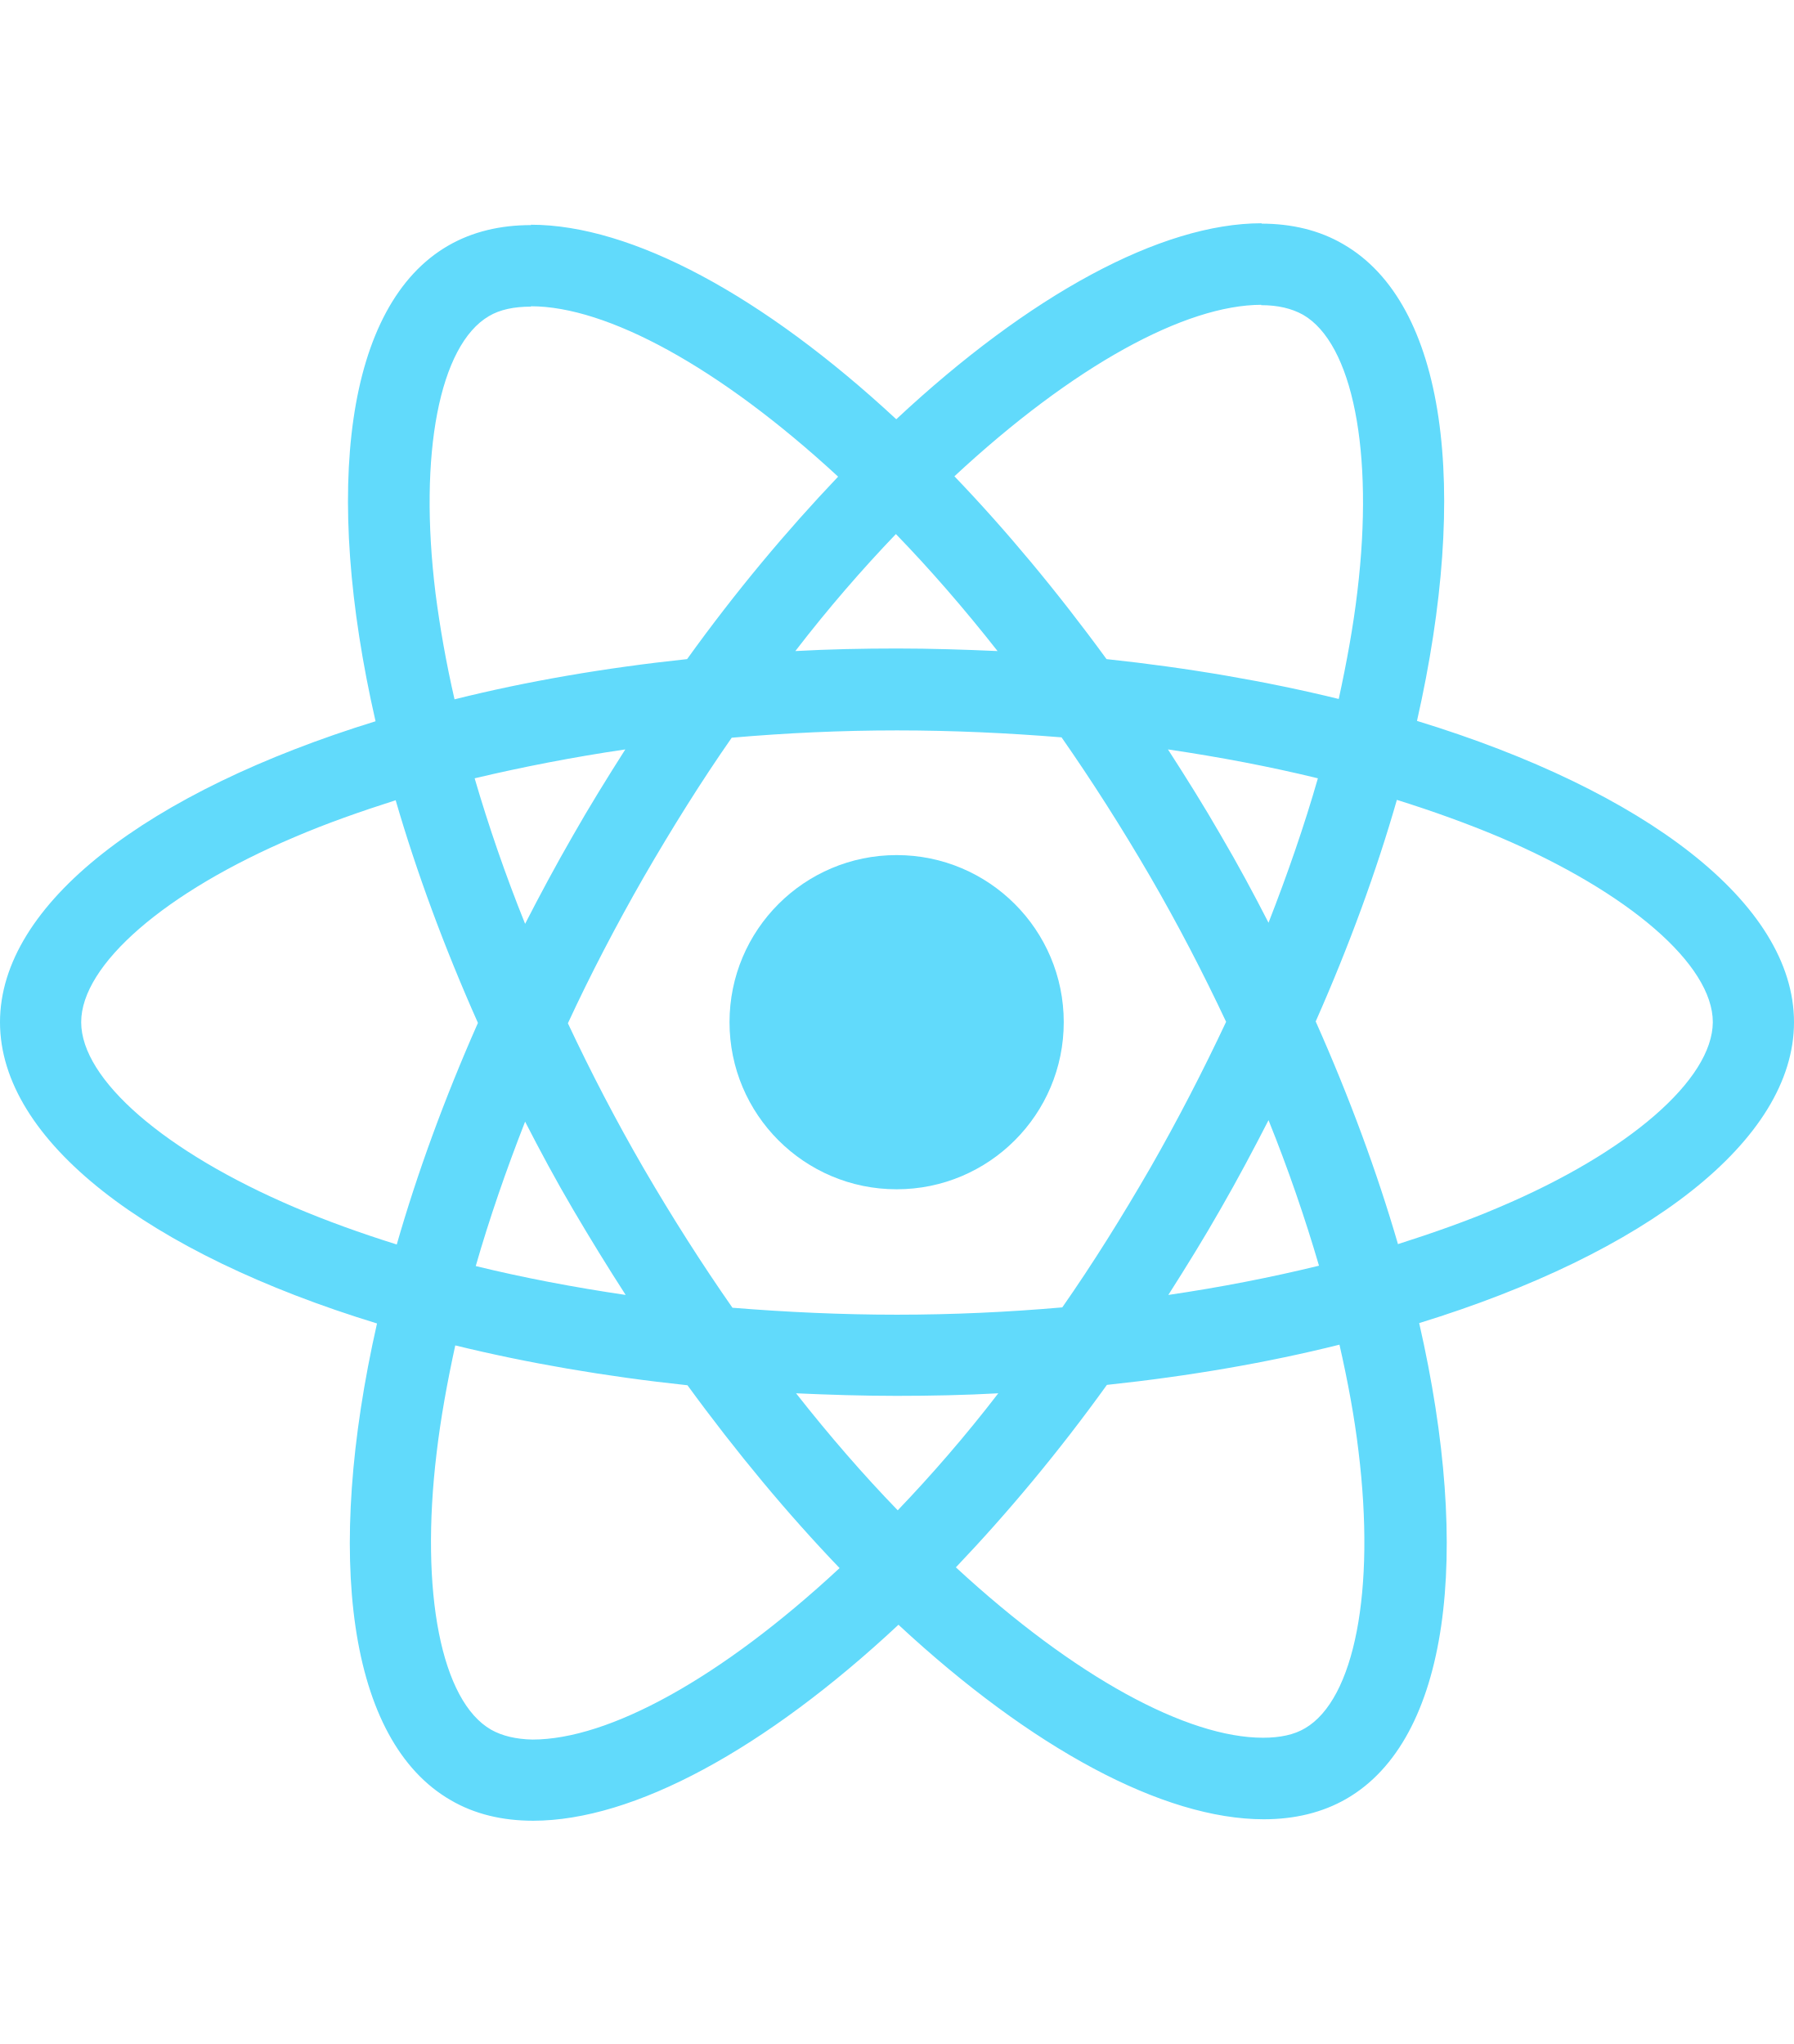
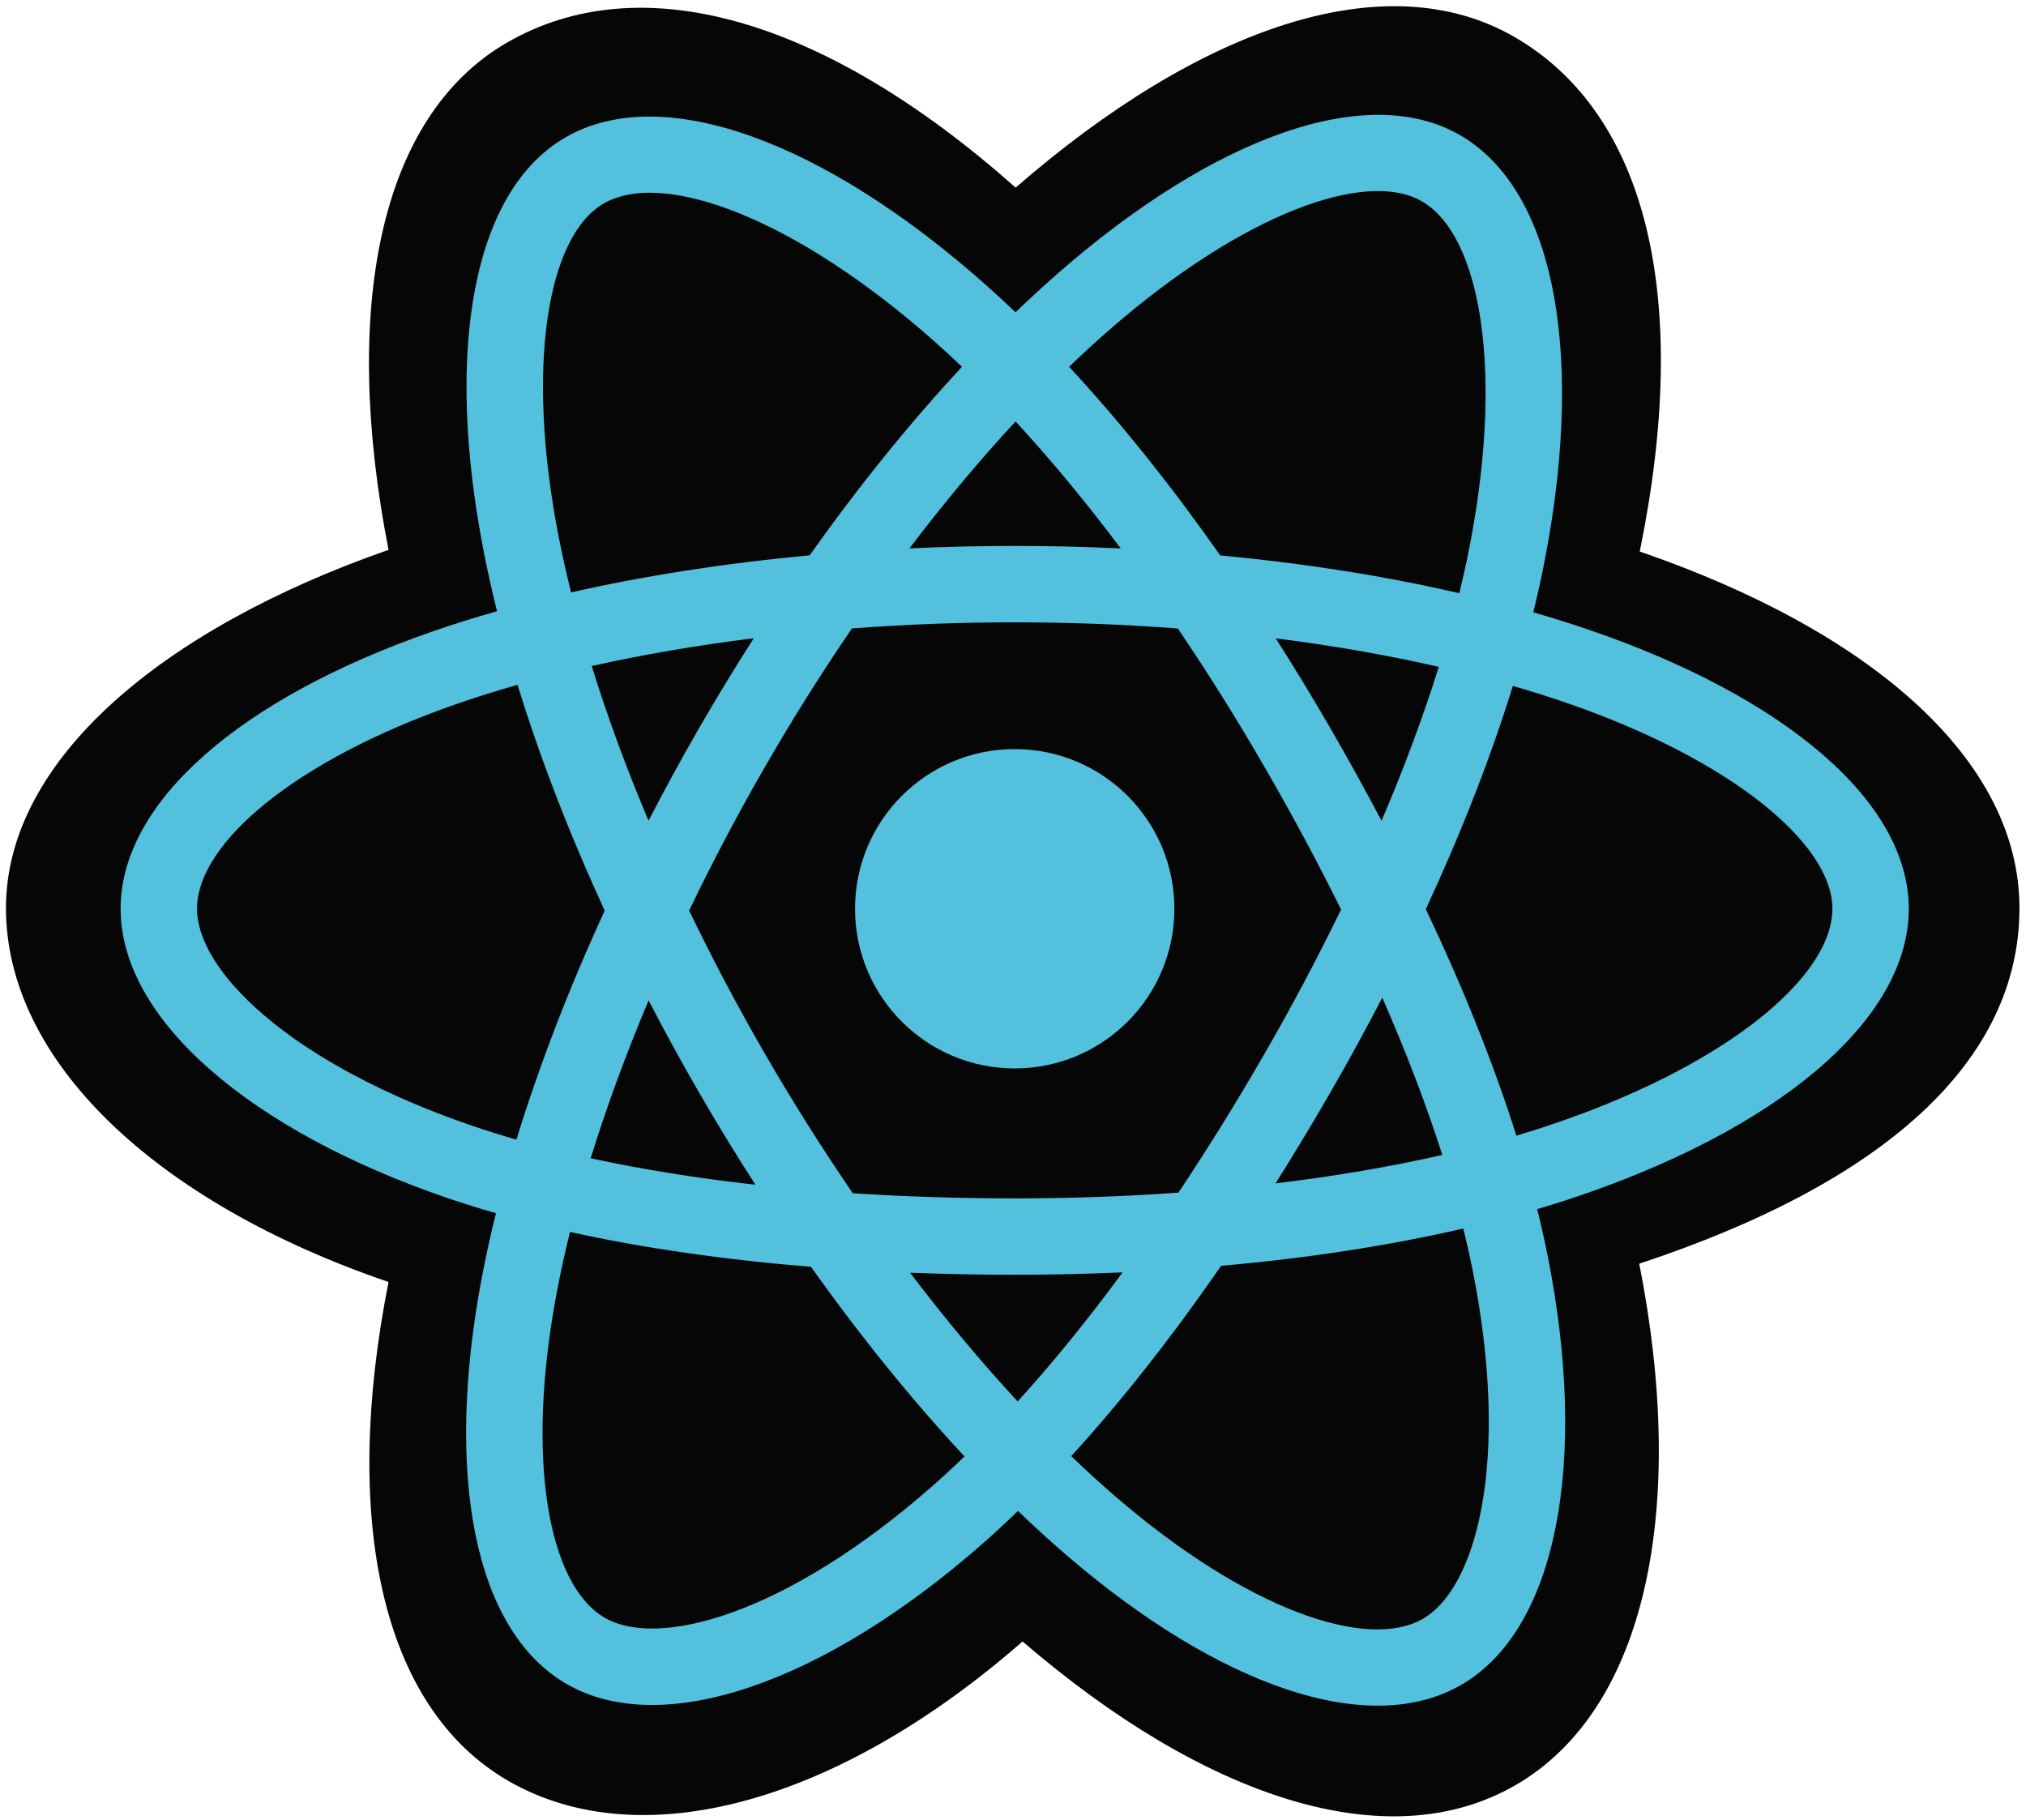
- <svg xmlns="http://www.w3.org/2000/svg" height="2500" viewBox="175.7 78 490.6 436.9" width="2194">
-   <g fill="#61dafb">
-     <path d="m666.3 296.5c0-32.5-40.7-63.3-103.1-82.4 14.4-63.6 8-114.2-20.2-130.4-6.5-3.8-14.1-5.6-22.4-5.6v22.3c4.6 0 8.3.9 11.4 2.6 13.6 7.8 19.5 37.5 14.9 75.7-1.1 9.4-2.9 19.3-5.1 29.4-19.6-4.8-41-8.5-63.5-10.9-13.5-18.5-27.5-35.3-41.6-50 32.6-30.3 63.2-46.9 84-46.9v-22.3c-27.5 0-63.5 19.6-99.9 53.6-36.4-33.8-72.4-53.2-99.9-53.2v22.3c20.7 0 51.4 16.5 84 46.6-14 14.7-28 31.4-41.3 49.9-22.6 2.4-44 6.1-63.6 11-2.3-10-4-19.7-5.2-29-4.7-38.2 1.1-67.9 14.6-75.8 3-1.8 6.9-2.6 11.5-2.6v-22.3c-8.4 0-16 1.8-22.6 5.6-28.1 16.2-34.4 66.7-19.9 130.1-62.2 19.2-102.7 49.9-102.7 82.3 0 32.5 40.7 63.3 103.1 82.4-14.4 63.6-8 114.2 20.2 130.4 6.5 3.8 14.1 5.6 22.5 5.6 27.5 0 63.5-19.6 99.9-53.6 36.4 33.8 72.4 53.2 99.9 53.2 8.4 0 16-1.8 22.6-5.6 28.1-16.2 34.4-66.7 19.9-130.1 62-19.1 102.5-49.9 102.5-82.3zm-130.2-66.7c-3.7 12.9-8.3 26.2-13.5 39.5-4.1-8-8.4-16-13.1-24-4.6-8-9.5-15.8-14.4-23.4 14.2 2.1 27.9 4.7 41 7.9zm-45.8 106.5c-7.8 13.5-15.8 26.3-24.1 38.2-14.9 1.3-30 2-45.2 2-15.1 0-30.2-.7-45-1.9-8.3-11.9-16.4-24.6-24.2-38-7.6-13.1-14.5-26.4-20.8-39.8 6.2-13.4 13.2-26.8 20.7-39.9 7.8-13.5 15.8-26.3 24.1-38.2 14.9-1.3 30-2 45.2-2 15.1 0 30.2.7 45 1.9 8.3 11.9 16.4 24.6 24.2 38 7.6 13.1 14.5 26.4 20.8 39.8-6.3 13.4-13.2 26.8-20.7 39.9zm32.3-13c5.4 13.4 10 26.8 13.8 39.8-13.1 3.2-26.9 5.9-41.2 8 4.9-7.7 9.8-15.6 14.4-23.7 4.6-8 8.9-16.1 13-24.1zm-101.4 106.7c-9.3-9.6-18.6-20.3-27.8-32 9 .4 18.2.7 27.5.7 9.4 0 18.7-.2 27.8-.7-9 11.7-18.3 22.4-27.5 32zm-74.4-58.9c-14.2-2.1-27.9-4.7-41-7.9 3.7-12.9 8.3-26.2 13.5-39.5 4.1 8 8.4 16 13.1 24s9.5 15.8 14.4 23.4zm73.9-208.1c9.3 9.6 18.6 20.3 27.8 32-9-.4-18.2-.7-27.5-.7-9.4 0-18.7.2-27.8.7 9-11.7 18.3-22.4 27.5-32zm-74 58.9c-4.9 7.7-9.8 15.6-14.4 23.7-4.6 8-8.9 16-13 24-5.4-13.4-10-26.8-13.8-39.8 13.1-3.1 26.9-5.8 41.2-7.9zm-90.5 125.2c-35.4-15.1-58.3-34.9-58.3-50.6s22.9-35.6 58.3-50.6c8.6-3.7 18-7 27.7-10.1 5.7 19.6 13.2 40 22.5 60.9-9.2 20.8-16.6 41.1-22.2 60.6-9.9-3.1-19.3-6.5-28-10.2zm53.8 142.9c-13.6-7.8-19.5-37.5-14.9-75.7 1.1-9.4 2.9-19.3 5.1-29.4 19.6 4.8 41 8.5 63.5 10.9 13.5 18.5 27.5 35.3 41.6 50-32.6 30.3-63.2 46.9-84 46.9-4.5-.1-8.3-1-11.3-2.7zm237.2-76.2c4.7 38.2-1.1 67.9-14.6 75.8-3 1.8-6.9 2.6-11.5 2.6-20.7 0-51.4-16.5-84-46.6 14-14.7 28-31.4 41.3-49.9 22.6-2.4 44-6.1 63.6-11 2.3 10.1 4.1 19.8 5.2 29.1zm38.5-66.7c-8.6 3.7-18 7-27.7 10.1-5.7-19.6-13.2-40-22.5-60.9 9.2-20.8 16.6-41.1 22.2-60.6 9.9 3.1 19.3 6.5 28.1 10.2 35.4 15.1 58.3 34.9 58.3 50.6-.1 15.7-23 35.6-58.4 50.6z" />
-     <circle cx="420.9" cy="296.5" r="45.7" />
-   </g>
+ <svg xmlns="http://www.w3.org/2000/svg" width="2500" height="2246" preserveAspectRatio="xMinYMin meet" viewBox="0 0 256 230">
+   <path fill="#060606" d="M.754 114.75c0 19.215 18.763 37.152 48.343 47.263-5.907 29.737-1.058 53.706 15.136 63.045 16.645 9.6 41.443 2.955 64.98-17.62 22.943 19.744 46.13 27.514 62.31 18.148 16.63-9.627 21.687-35.221 15.617-65.887 30.81-10.186 48.044-25.481 48.044-44.949 0-18.769-18.797-35.006-47.979-45.052 6.535-31.933.998-55.32-15.867-65.045-16.259-9.376-39.716-1.204-62.996 19.056C104.122 2.205 80.897-4.36 64.05 5.392 47.806 14.795 43.171 39.2 49.097 69.487 20.515 79.452.754 96.057.754 114.75z" />
+   <path fill="#53C1DE" d="M201.025 79.674a151.364 151.364 0 0 0-7.274-2.292 137.5 137.5 0 0 0 1.124-4.961c5.506-26.728 1.906-48.26-10.388-55.348-11.787-6.798-31.065.29-50.535 17.233a151.136 151.136 0 0 0-5.626 5.163 137.573 137.573 0 0 0-3.744-3.458c-20.405-18.118-40.858-25.752-53.139-18.643-11.776 6.817-15.264 27.06-10.307 52.39a150.91 150.91 0 0 0 1.67 7.484c-2.894.822-5.689 1.698-8.363 2.63-23.922 8.34-39.2 21.412-39.2 34.97 0 14.004 16.4 28.05 41.318 36.566a128.44 128.44 0 0 0 6.11 1.91 147.813 147.813 0 0 0-1.775 8.067c-4.726 24.89-1.035 44.653 10.71 51.428 12.131 6.995 32.491-.195 52.317-17.525 1.567-1.37 3.14-2.823 4.715-4.346a148.34 148.34 0 0 0 6.108 5.573c19.204 16.525 38.17 23.198 49.905 16.405 12.12-7.016 16.058-28.247 10.944-54.078-.39-1.973-.845-3.988-1.355-6.04 1.43-.422 2.833-.858 4.202-1.312 25.904-8.582 42.757-22.457 42.757-36.648 0-13.607-15.77-26.767-40.174-35.168z" />
+   <path fill="#060606" d="M195.406 142.328c-1.235.409-2.503.804-3.795 1.187-2.86-9.053-6.72-18.68-11.442-28.625 4.507-9.71 8.217-19.213 10.997-28.208 2.311.67 4.555 1.375 6.717 2.12 20.91 7.197 33.664 17.84 33.664 26.04 0 8.735-13.775 20.075-36.14 27.486zm-9.28 18.389c2.261 11.422 2.584 21.749 1.086 29.822-1.346 7.254-4.052 12.09-7.398 14.027-7.121 4.122-22.35-1.236-38.772-15.368-1.883-1.62-3.78-3.35-5.682-5.18 6.367-6.964 12.73-15.06 18.94-24.05 10.924-.969 21.244-2.554 30.603-4.717.46 1.86.87 3.683 1.223 5.466zm-93.85 43.137c-6.957 2.457-12.498 2.527-15.847.596-7.128-4.11-10.09-19.98-6.049-41.265a138.507 138.507 0 0 1 1.65-7.502c9.255 2.047 19.5 3.52 30.45 4.408 6.251 8.797 12.798 16.883 19.396 23.964a118.863 118.863 0 0 1-4.305 3.964c-8.767 7.664-17.552 13.1-25.294 15.835zm-32.593-61.58c-11.018-3.766-20.117-8.66-26.354-14-5.604-4.8-8.434-9.565-8.434-13.432 0-8.227 12.267-18.722 32.726-25.855a139.276 139.276 0 0 1 7.777-2.447c2.828 9.197 6.537 18.813 11.013 28.537-4.534 9.869-8.296 19.638-11.15 28.943a118.908 118.908 0 0 1-5.578-1.746zm10.926-74.37c-4.247-21.703-1.427-38.074 5.67-42.182 7.56-4.376 24.275 1.864 41.893 17.507 1.126 1 2.257 2.047 3.39 3.13-6.564 7.049-13.051 15.074-19.248 23.82-10.627.985-20.8 2.567-30.152 4.686a141.525 141.525 0 0 1-1.553-6.962zm97.467 24.067a306.982 306.982 0 0 0-6.871-11.3c7.21.91 14.117 2.12 20.603 3.601-1.947 6.241-4.374 12.767-7.232 19.457a336.42 336.42 0 0 0-6.5-11.758zm-39.747-38.714c4.452 4.823 8.911 10.209 13.297 16.052a284.245 284.245 0 0 0-26.706-.006c4.39-5.789 8.887-11.167 13.409-16.046zm-40.002 38.78a285.24 285.24 0 0 0-6.378 11.685c-2.811-6.667-5.216-13.222-7.18-19.552 6.447-1.443 13.322-2.622 20.485-3.517a283.79 283.79 0 0 0-6.927 11.384zm7.133 57.683c-7.4-.826-14.379-1.945-20.824-3.348 1.995-6.442 4.453-13.138 7.324-19.948a283.494 283.494 0 0 0 6.406 11.692 285.27 285.27 0 0 0 7.094 11.604zm33.136 27.389c-4.575-4.937-9.138-10.397-13.595-16.27 4.326.17 8.737.256 13.22.256 4.606 0 9.159-.103 13.64-.303-4.4 5.98-8.843 11.448-13.265 16.317zm46.072-51.032c3.02 6.884 5.566 13.544 7.588 19.877-6.552 1.495-13.625 2.699-21.078 3.593a337.537 337.537 0 0 0 6.937-11.498 306.632 306.632 0 0 0 6.553-11.972zm-14.915 7.15a316.478 316.478 0 0 1-10.84 17.49c-6.704.479-13.632.726-20.692.726-7.031 0-13.871-.219-20.458-.646A273.798 273.798 0 0 1 96.72 133.28a271.334 271.334 0 0 1-9.64-18.206 273.864 273.864 0 0 1 9.611-18.216v.002a271.252 271.252 0 0 1 10.956-17.442c6.72-.508 13.61-.774 20.575-.774 6.996 0 13.895.268 20.613.78a290.704 290.704 0 0 1 10.887 17.383 316.418 316.418 0 0 1 9.741 18.13 290.806 290.806 0 0 1-9.709 18.29zm19.913-107.792c7.566 4.364 10.509 21.961 5.755 45.038a127.525 127.525 0 0 1-1.016 4.492c-9.374-2.163-19.554-3.773-30.212-4.773-6.209-8.841-12.642-16.88-19.1-23.838a141.92 141.92 0 0 1 5.196-4.766c16.682-14.518 32.273-20.25 39.377-16.153z" />
+   <path fill="#53C1DE" d="M128.221 94.665c11.144 0 20.177 9.034 20.177 20.177 0 11.144-9.033 20.178-20.177 20.178-11.143 0-20.177-9.034-20.177-20.178 0-11.143 9.034-20.177 20.177-20.177" />
</svg>
